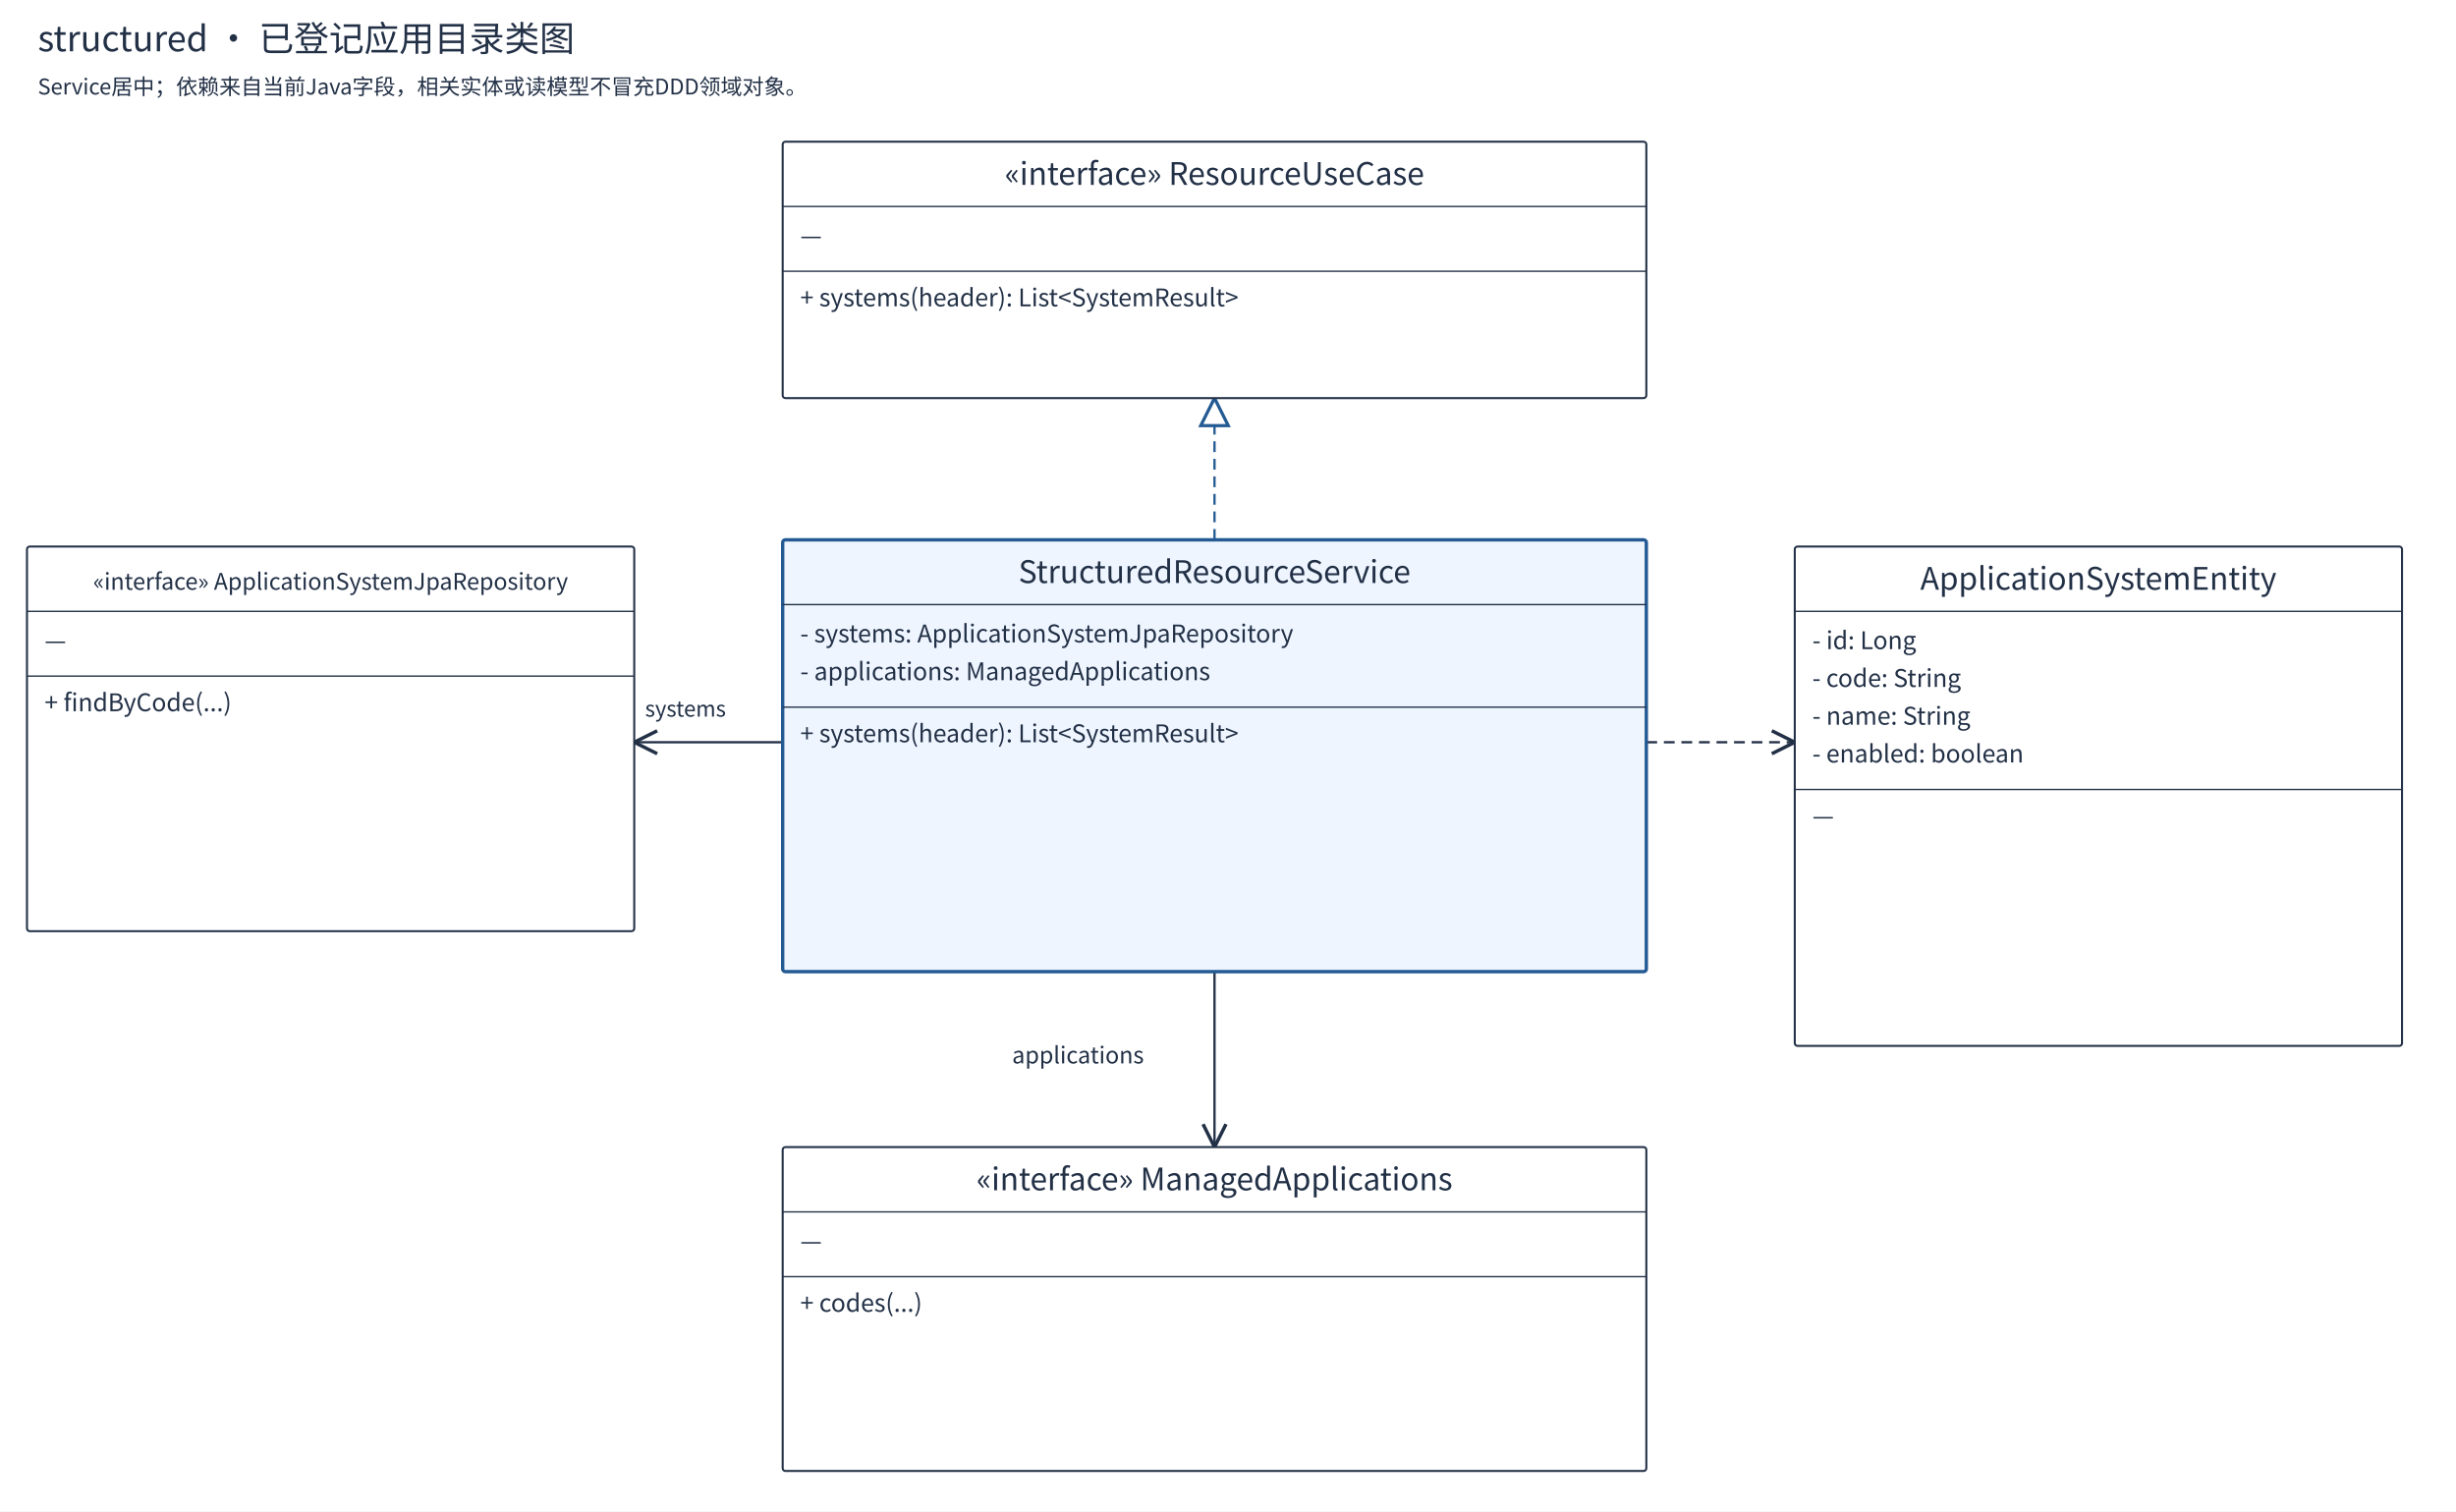
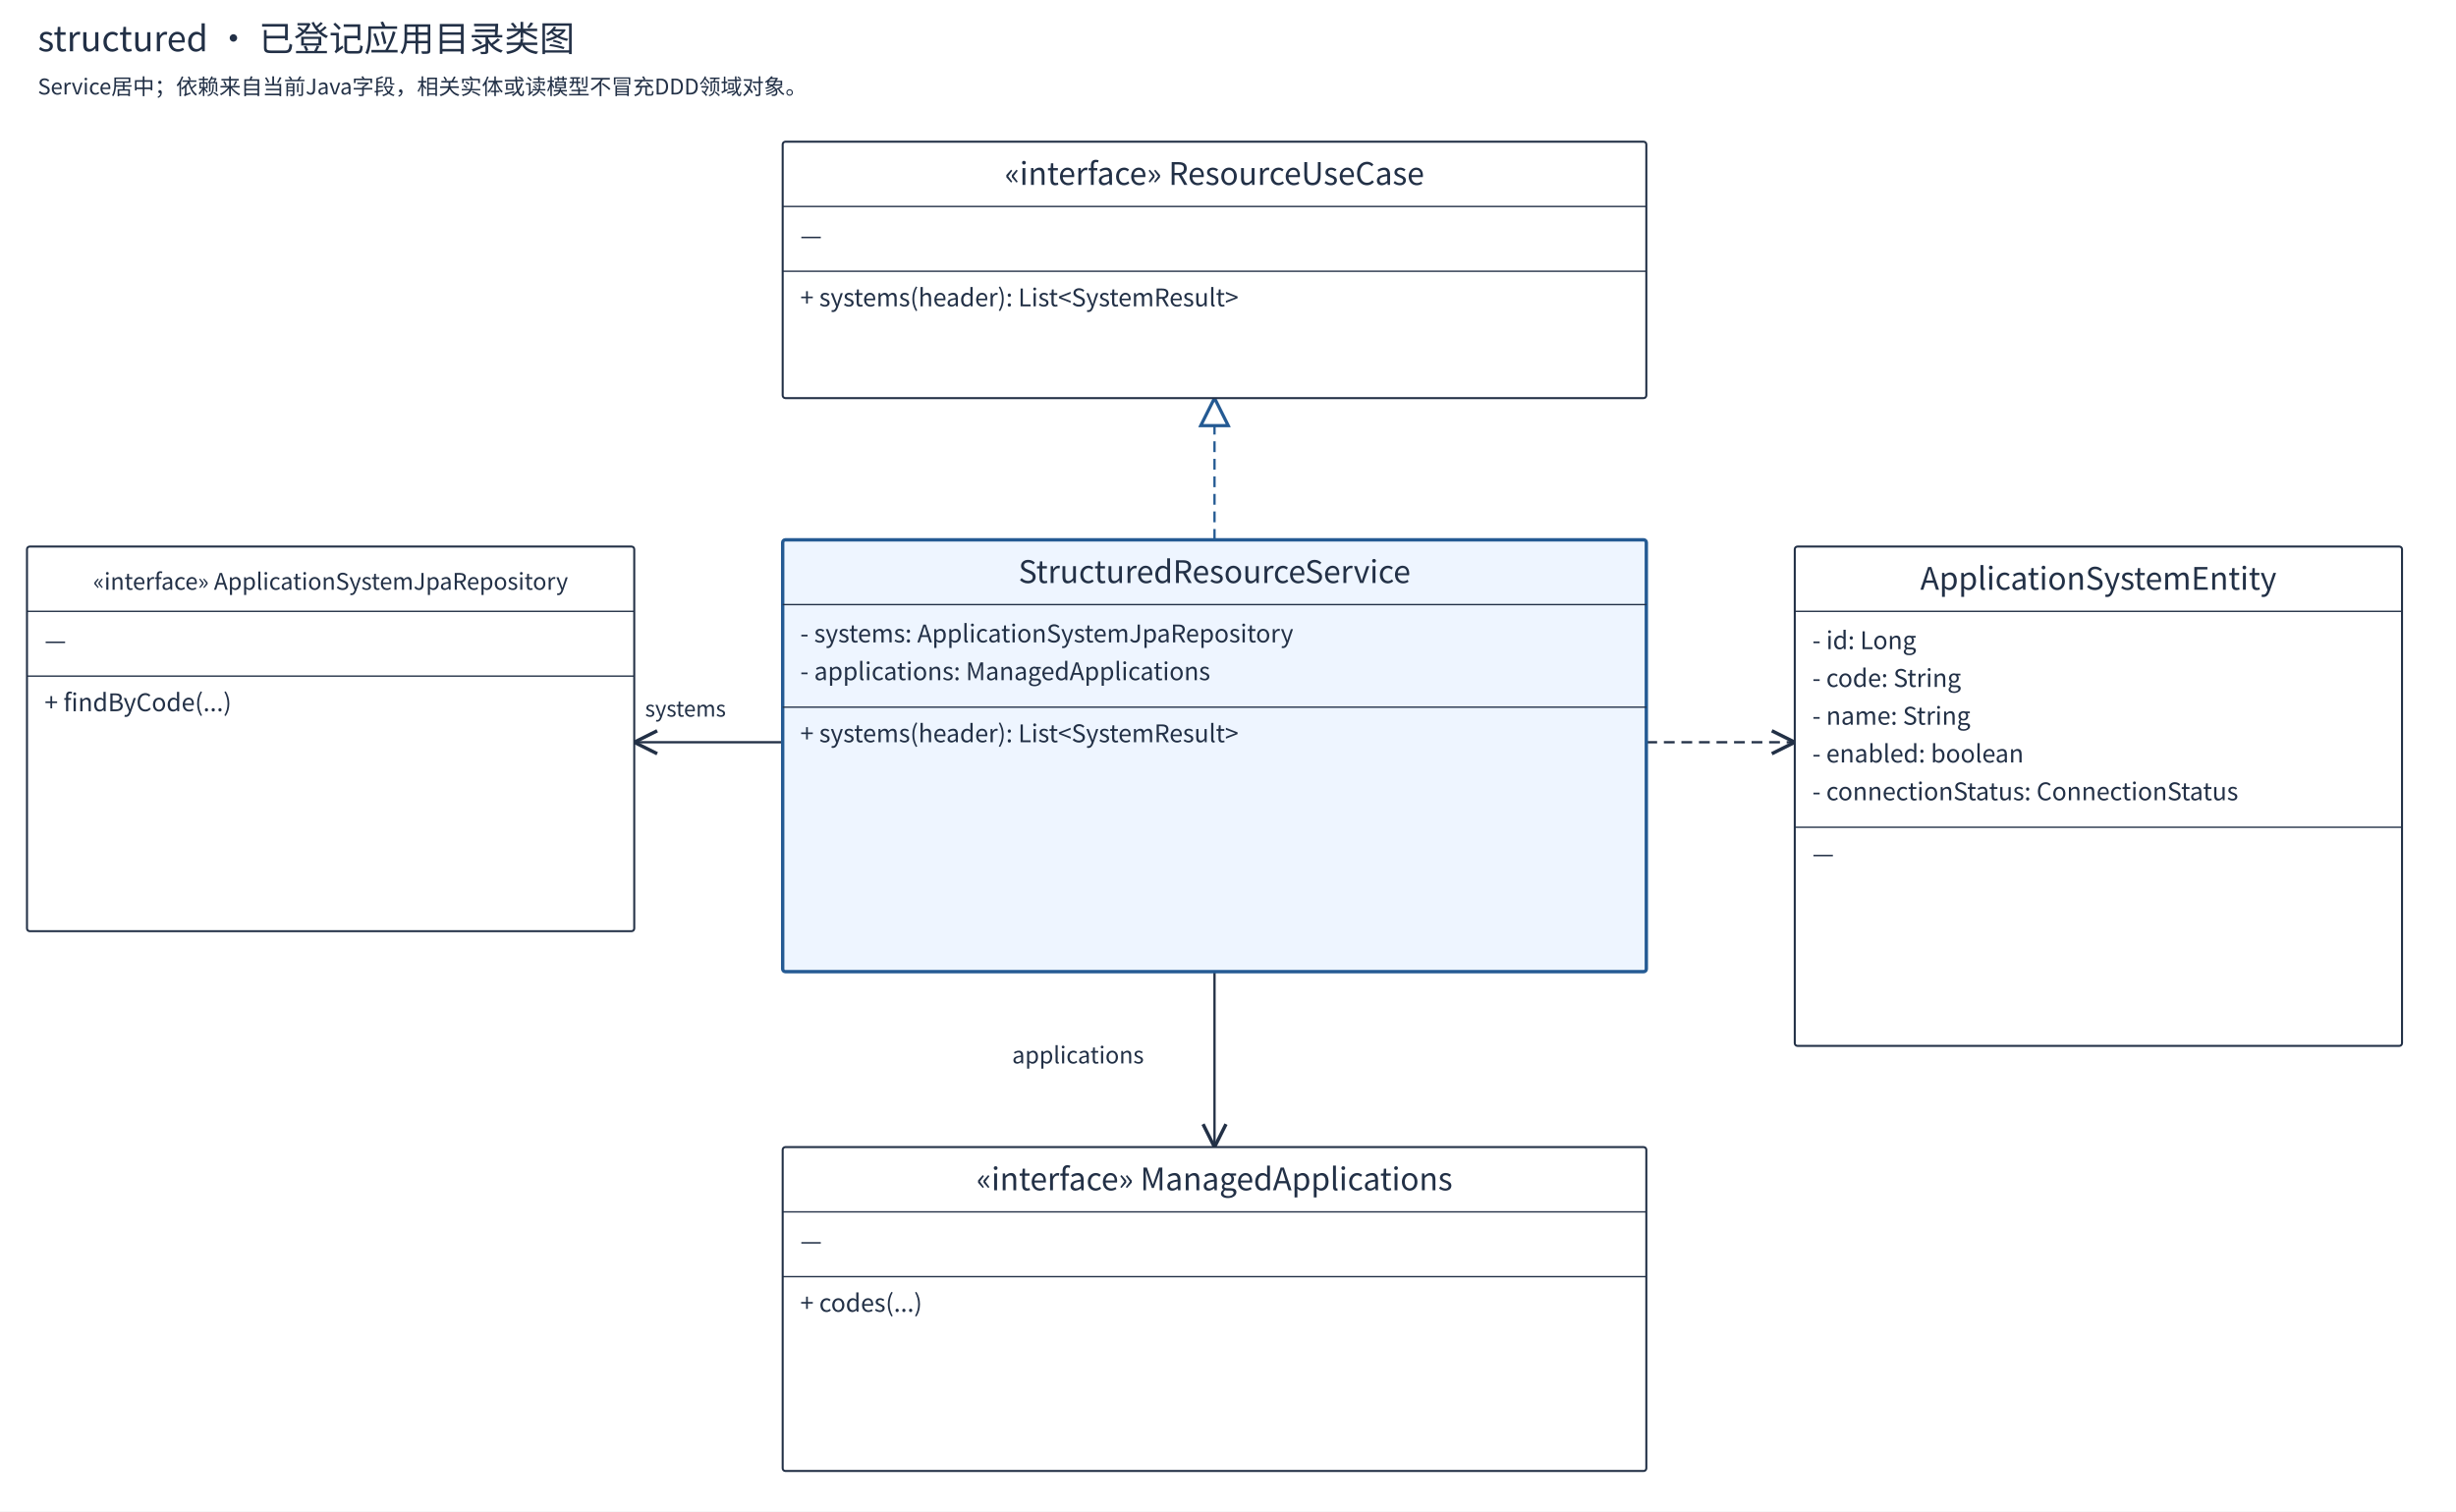
<svg xmlns="http://www.w3.org/2000/svg" width="1820" height="1120" viewBox="0 0 1820 1120">
  <defs>
    <marker id="open" markerWidth="12" markerHeight="12" refX="11" refY="6" orient="auto">
      <path d="M1,1 L11,6 L1,11" fill="none" stroke="#223046" stroke-width="1.5" />
    </marker>
    <marker id="triangle" markerWidth="14" markerHeight="14" refX="13" refY="7" orient="auto">
      <path d="M1,1 L13,7 L1,13 Z" fill="white" stroke="#245a93" stroke-width="1.4" />
    </marker>
    <marker id="filled" markerWidth="12" markerHeight="12" refX="11" refY="6" orient="auto">
      <path d="M1,1 L11,6 L1,11 Z" fill="#223046" />
    </marker>
  </defs>
  <rect width="100%" height="100%" fill="white" />
  <g font-family="Microsoft YaHei,Noto Sans CJK SC,Arial,sans-serif">
    <text x="28" y="38" font-size="26" text-anchor="start" fill="#223046">structured · 已登记应用目录类图</text>
    <text x="28" y="70" font-size="16" text-anchor="start" fill="#223046">Service居中；依赖来自当前Java字段，相关实体或读模型不冒充DDD领域对象。</text>
    <polyline points="900,400 900,295" fill="none" stroke="#245a93" stroke-width="1.7" stroke-dasharray="8 5" marker-end="url(#triangle)" />
    <polyline points="580,550 470,550" fill="none" stroke="#223046" stroke-width="1.7" marker-end="url(#open)" />
    <text x="478" y="531" font-size="16" text-anchor="start" fill="#223046">systems</text>
    <polyline points="1220,550 1330,550" fill="none" stroke="#223046" stroke-width="1.7" stroke-dasharray="8 5" marker-end="url(#open)" />
    <polyline points="900,720 900,850" fill="none" stroke="#223046" stroke-width="1.7" marker-end="url(#open)" />
    <text x="750" y="788" font-size="17" text-anchor="start" fill="#223046">applications</text>
    <rect x="580" y="400" width="640" height="320" rx="2" fill="#eef5ff" stroke="#245a93" stroke-width="2.5" />
    <path d="M580,448H1220 M580,524H1220" stroke="#223046" />
    <text x="900" y="432" font-size="23" text-anchor="middle" fill="#223046">StructuredResourceService</text>
    <text x="593" y="476" font-size="18" text-anchor="start" fill="#223046">- systems: ApplicationSystemJpaRepository</text>
    <text x="593" y="504" font-size="18" text-anchor="start" fill="#223046">- applications: ManagedApplications</text>
    <text x="593" y="550" font-size="18" text-anchor="start" fill="#223046">+ systems(header): List&lt;SystemResult&gt;</text>
    <rect x="580" y="105" width="640" height="190" rx="2" fill="white" stroke="#223046" stroke-width="1.5" />
    <path d="M580,153H1220 M580,201H1220" stroke="#223046" />
    <text x="900" y="137" font-size="23" text-anchor="middle" fill="#223046">«interface» ResourceUseCase</text>
    <text x="593" y="181" font-size="18" text-anchor="start" fill="#223046">—</text>
    <text x="593" y="227" font-size="18" text-anchor="start" fill="#223046">+ systems(header): List&lt;SystemResult&gt;</text>
    <rect x="20" y="405" width="450" height="285" rx="2" fill="white" stroke="#223046" stroke-width="1.5" />
    <path d="M20,453H470 M20,501H470" stroke="#223046" />
    <text x="245" y="437" font-size="16.949" text-anchor="middle" fill="#223046">«interface» ApplicationSystemJpaRepository</text>
    <text x="33" y="481" font-size="18" text-anchor="start" fill="#223046">—</text>
    <text x="33" y="527" font-size="18" text-anchor="start" fill="#223046">+ findByCode(...)</text>
    <rect x="1330" y="405" width="450" height="370" rx="2" fill="white" stroke="#223046" stroke-width="1.5" />
-     <path d="M1330,453H1780 M1330,585H1780" stroke="#223046" />
+     <path d="M1330,453H1780 M1330,613H1780" stroke="#223046" />
    <text x="1555" y="437" font-size="23" text-anchor="middle" fill="#223046">ApplicationSystemEntity</text>
    <text x="1343" y="481" font-size="18" text-anchor="start" fill="#223046">- id: Long</text>
    <text x="1343" y="509" font-size="18" text-anchor="start" fill="#223046">- code: String</text>
    <text x="1343" y="537" font-size="18" text-anchor="start" fill="#223046">- name: String</text>
    <text x="1343" y="565" font-size="18" text-anchor="start" fill="#223046">- enabled: boolean</text>
-     <text x="1343" y="611" font-size="18" text-anchor="start" fill="#223046">—</text>
+     <text x="1343" y="593" font-size="18" text-anchor="start" fill="#223046">- connectionStatus: ConnectionStatus</text>
+     <text x="1343" y="639" font-size="18" text-anchor="start" fill="#223046">—</text>
    <rect x="580" y="850" width="640" height="240" rx="2" fill="white" stroke="#223046" stroke-width="1.5" />
    <path d="M580,898H1220 M580,946H1220" stroke="#223046" />
    <text x="900" y="882" font-size="23" text-anchor="middle" fill="#223046">«interface» ManagedApplications</text>
    <text x="593" y="926" font-size="18" text-anchor="start" fill="#223046">—</text>
    <text x="593" y="972" font-size="18" text-anchor="start" fill="#223046">+ codes(...)</text>
  </g>
</svg>
